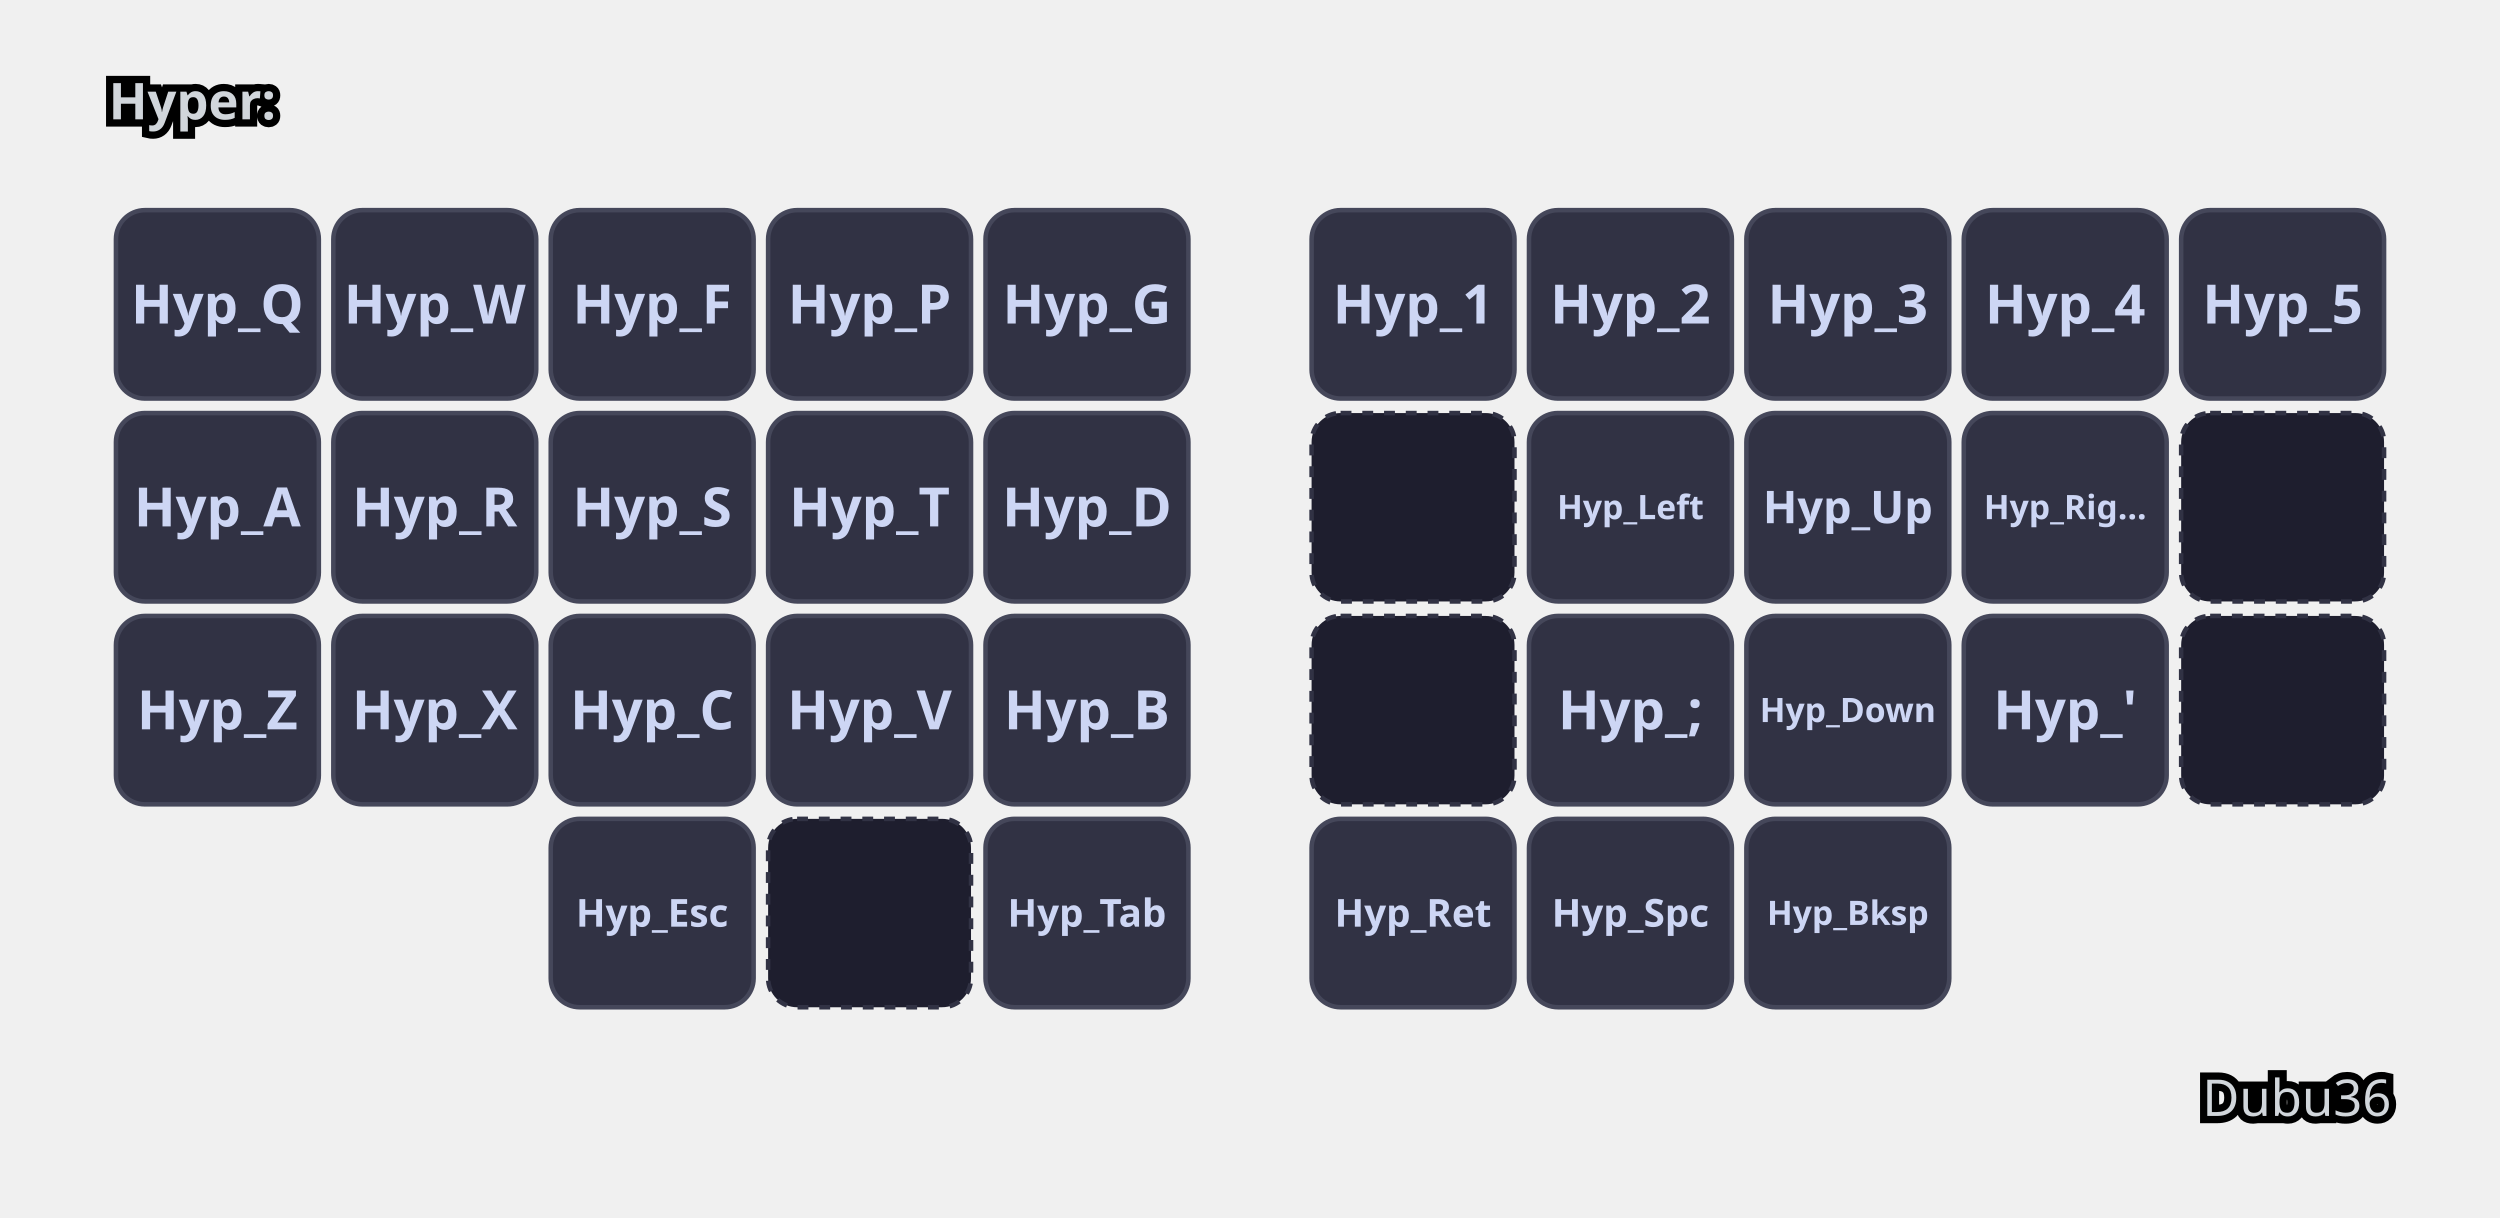
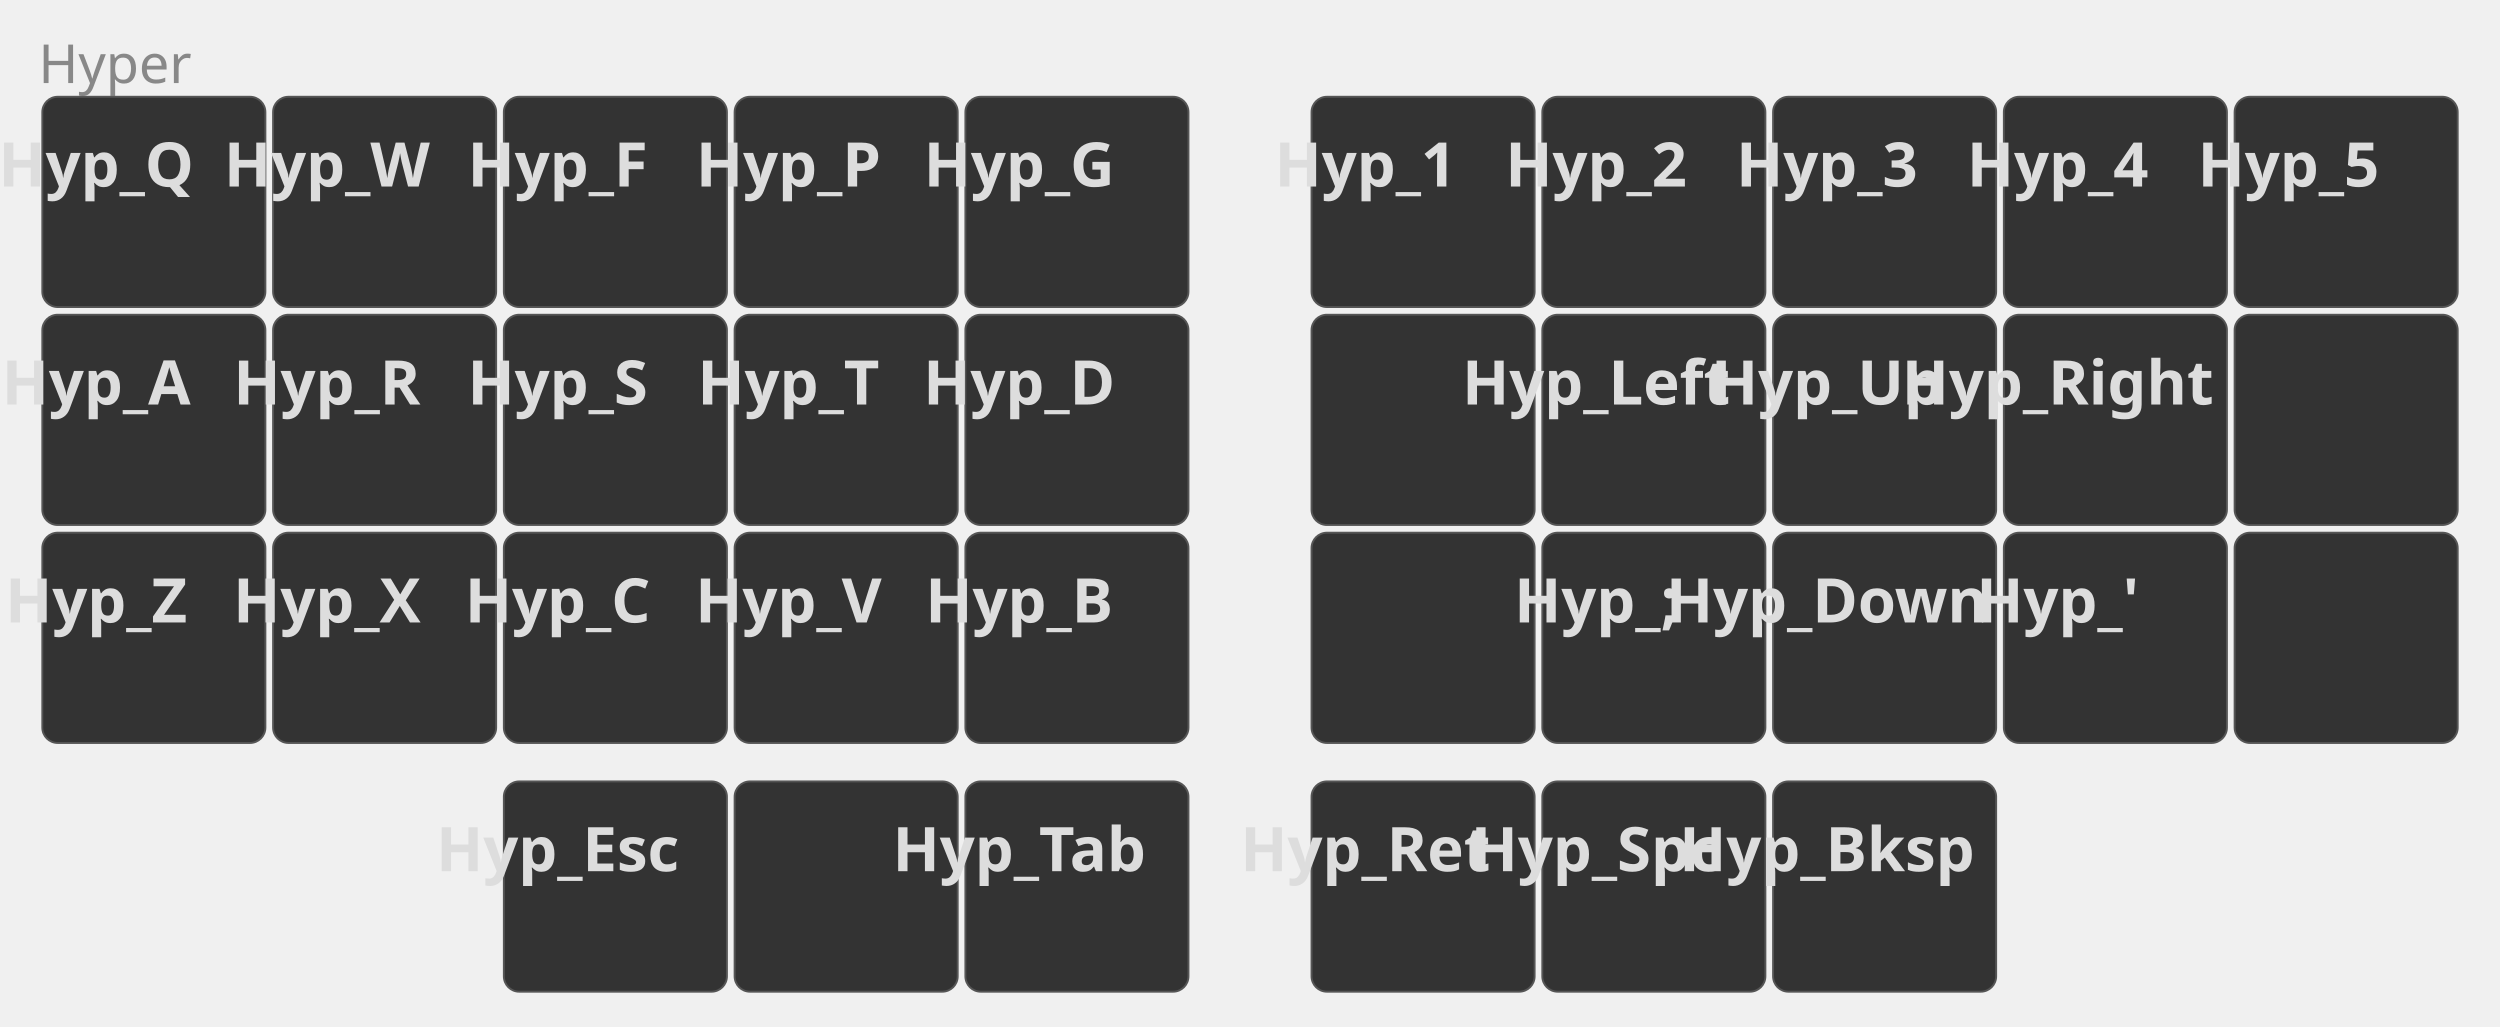
- <svg xmlns="http://www.w3.org/2000/svg" width="690" height="336" viewBox="0 0 690 336" class="keymap">
-   <style>/* inherit to force styles through use tags */
- svg path {
-     fill: inherit;
- }
- 
- /* font and background color specifications */
- svg.keymap {
-     font-family: SFMono-Regular,Consolas,Liberation Mono,Menlo,monospace;
-     font-size: 14px;
-     font-kerning: normal;
-     text-rendering: optimizeLegibility;
-     fill: #24292e;
- }
- 
- /* default key styling */
- rect.key {
-     fill: #f6f8fa;
- }
- 
- rect.key, rect.combo {
-     stroke: #c9cccf;
-     stroke-width: 1;
- }
- 
- /* default key side styling, only used is draw_key_sides is set */
- rect.side {
-     filter: brightness(90%);
- }
- 
- /* color accent for combo boxes */
- rect.combo, rect.combo-separate {
-     fill: #cdf;
- }
- 
- /* color accent for held keys */
- rect.held, rect.combo.held {
-     fill: #fdd;
- }
- 
- /* color accent for ghost (optional) keys */
- rect.ghost, rect.combo.ghost {
-     stroke-dasharray: 4, 4;
-     stroke-width: 2;
- }
- 
- text {
-     text-anchor: middle;
-     dominant-baseline: middle;
- }
- 
- /* styling for layer labels */
- text.label {
-     font-weight: bold;
-     text-anchor: start;
-     stroke: white;
-     stroke-width: 4;
-     paint-order: stroke;
- }
- 
- /* styling for optional footer */
- text.footer {
-     text-anchor: end;
-     dominant-baseline: auto;
-     stroke: white;
-     stroke-width: 4;
-     paint-order: stroke;
- }
- 
- /* styling for combo tap, and key non-tap label text */
- text.combo, text.hold, text.shifted, text.left, text.right, text.tl, text.tr, text.bl, text.br {
-     font-size: 11px;
- }
- 
- text.hold, text.bl, text.br {
-     text-anchor: middle;
-     dominant-baseline: auto;
- }
- 
- text.shifted, text.tl, text.tr {
-     text-anchor: middle;
-     dominant-baseline: hanging;
- }
- 
- text.left, text.tl, text.bl {
-     text-anchor: start;
- }
- 
- text.right, text.tr, text.br {
-     text-anchor: end;
- }
- 
- text.layer-activator {
-     text-decoration: underline;
- }
- 
- /* styling for hold/shifted label text in combo box */
- text.combo.hold, text.combo.shifted, text.combo.left, text.combo.right {
-     font-size: 8px;
- }
- 
- /* lighter symbol for transparent keys */
- text.trans {
-     fill: #7b7e81;
- }
- 
- /* styling for combo dendrons */
- path.combo {
-     stroke-width: 1;
-     stroke: gray;
-     fill: none;
- }
- 
- /* Start Tabler Icons Cleanup */
- /* cannot use height/width with glyphs */
- .icon-tabler &gt; path {
-     fill: inherit;
-     stroke: inherit;
-     stroke-width: 2;
- }
- /* hide tabler's default box */
- .icon-tabler &gt; path[stroke="none"][fill="none"] {
-     visibility: hidden;
- }
- /* End Tabler Icons Cleanup */
- 
- svg.keymap { fill: #d1d6db; }
- rect.key { fill: #3f4750; }
- rect.key, rect.combo { stroke: #60666c; }
- rect.combo, rect.combo-separate { fill: #1f3d7a; }
- rect.held, rect.combo.held { fill: #854747; }
- text.label, text.footer { stroke: black; }
- text.trans { fill: #7e8184; }
- path.combo { stroke: #7f7f7f; }
- 
- svg.keymap {
-   font-family: "IBM Plex Sans", "Segoe UI", sans-serif;
-   background-color: #1e1e2e;
- }
- rect.key {
-   fill: #313244;
-   stroke: #45475a;
-   stroke-width: 1.25;
- }
- rect.key.trans {
-   fill: #1e1e2e;
-   stroke: #313244;
-   stroke-dasharray: 3 3;
- }
- text.tap { fill: #cdd6f4; font-size: 15px; font-weight: 600; }
- text.hold { fill: #a6adc8; font-size: 10px; }
- text.tl { fill: #cdd6f4; font-size: 12px; font-weight: 600; }
- text.tr, use.tr { fill: #cba6f7; font-size: 11px; }
- text.br, use.br, text.bl, use.bl { fill: #fab387; font-size: 11px; }
- text.layer-activator { text-decoration: none; fill: #89b4fa; font-size: 10px; font-weight: 600; }
- 
- /* Tap/hold preference boxes (drawn behind center legend) */
- rect.mod-box {
-   rx: 3;
-   ry: 3;
-   stroke-width: 1.35;
- }
- /* Empty outline = tap-preferred */
- rect.mod-box.tap-preferred {
-   fill: none;
-   stroke: #cdd6f4;
- }
- text.tap.tap-preferred {
-   fill: #cdd6f4;
-   font-size: 10px;
-   font-weight: 600;
- }
- /* Solid fill = hold-preferred */
- rect.mod-box.hold-preferred {
-   fill: #a6adc8;
-   stroke: #a6adc8;
- }
- text.tap.hold-preferred {
-   fill: #1e1e2e;
-   font-size: 10px;
-   font-weight: 700;
- }
- /* Larger solid = sticky tap-hold */
- rect.mod-box.sticky {
-   fill: #cdd6f4;
-   stroke: #cdd6f4;
-   stroke-width: 1.5;
- }
- text.tap.sticky {
-   fill: #1e1e2e;
-   font-size: 11px;
-   font-weight: 700;
- }
- 
- /* Thumb layer activator fills */
- rect.key.thumb-raise { fill: #3f2e1e; stroke: #fab387; }
- rect.key.thumb-lower { fill: #1e2a3f; stroke: #89b4fa; }
- rect.key.thumb-hyper { fill: #3f1e2a; stroke: #f38ba8; }
- rect.key.thumb-mouse { fill: #1e3f28; stroke: #a6e3a1; }
- rect.key.thumb-adjust { fill: #2a1e3f; stroke: #cba6f7; }
- </style>
-   <g transform="translate(30, 0)" class="layer-Hyper">
-     <text x="0" y="28" class="label" id="Hyper">Hyper:</text>
-     <g transform="translate(0, 56)">
-       <g transform="translate(30, 28)" class="key keypos-0">
-         <rect rx="8" ry="8" x="-28" y="-26" width="56" height="52" class="key" />
-         <text x="0" y="0" class="key tap">Hyp_Q</text>
-       </g>
-       <g transform="translate(90, 28)" class="key keypos-1">
-         <rect rx="8" ry="8" x="-28" y="-26" width="56" height="52" class="key" />
-         <text x="0" y="0" class="key tap">Hyp_W</text>
-       </g>
-       <g transform="translate(150, 28)" class="key keypos-2">
-         <rect rx="8" ry="8" x="-28" y="-26" width="56" height="52" class="key" />
-         <text x="0" y="0" class="key tap">Hyp_F</text>
-       </g>
-       <g transform="translate(210, 28)" class="key keypos-3">
-         <rect rx="8" ry="8" x="-28" y="-26" width="56" height="52" class="key" />
-         <text x="0" y="0" class="key tap">Hyp_P</text>
-       </g>
-       <g transform="translate(270, 28)" class="key keypos-4">
-         <rect rx="8" ry="8" x="-28" y="-26" width="56" height="52" class="key" />
-         <text x="0" y="0" class="key tap">Hyp_G</text>
-       </g>
-       <g transform="translate(360, 28)" class="key keypos-5">
-         <rect rx="8" ry="8" x="-28" y="-26" width="56" height="52" class="key" />
-         <text x="0" y="0" class="key tap">Hyp_1</text>
-       </g>
-       <g transform="translate(420, 28)" class="key keypos-6">
-         <rect rx="8" ry="8" x="-28" y="-26" width="56" height="52" class="key" />
-         <text x="0" y="0" class="key tap">Hyp_2</text>
-       </g>
-       <g transform="translate(480, 28)" class="key keypos-7">
-         <rect rx="8" ry="8" x="-28" y="-26" width="56" height="52" class="key" />
-         <text x="0" y="0" class="key tap">Hyp_3</text>
-       </g>
-       <g transform="translate(540, 28)" class="key keypos-8">
-         <rect rx="8" ry="8" x="-28" y="-26" width="56" height="52" class="key" />
-         <text x="0" y="0" class="key tap">Hyp_4</text>
-       </g>
-       <g transform="translate(600, 28)" class="key keypos-9">
-         <rect rx="8" ry="8" x="-28" y="-26" width="56" height="52" class="key" />
-         <text x="0" y="0" class="key tap">Hyp_5</text>
-       </g>
-       <g transform="translate(30, 84)" class="key keypos-10">
-         <rect rx="8" ry="8" x="-28" y="-26" width="56" height="52" class="key" />
-         <text x="0" y="0" class="key tap">Hyp_A</text>
-       </g>
-       <g transform="translate(90, 84)" class="key keypos-11">
-         <rect rx="8" ry="8" x="-28" y="-26" width="56" height="52" class="key" />
-         <text x="0" y="0" class="key tap">Hyp_R</text>
-       </g>
-       <g transform="translate(150, 84)" class="key keypos-12">
-         <rect rx="8" ry="8" x="-28" y="-26" width="56" height="52" class="key" />
-         <text x="0" y="0" class="key tap">Hyp_S</text>
-       </g>
-       <g transform="translate(210, 84)" class="key keypos-13">
-         <rect rx="8" ry="8" x="-28" y="-26" width="56" height="52" class="key" />
-         <text x="0" y="0" class="key tap">Hyp_T</text>
-       </g>
-       <g transform="translate(270, 84)" class="key keypos-14">
-         <rect rx="8" ry="8" x="-28" y="-26" width="56" height="52" class="key" />
-         <text x="0" y="0" class="key tap">Hyp_D</text>
-       </g>
-       <g transform="translate(360, 84)" class="key trans keypos-15">
-         <rect rx="8" ry="8" x="-28" y="-26" width="56" height="52" class="key trans" />
-       </g>
-       <g transform="translate(420, 84)" class="key keypos-16">
-         <rect rx="8" ry="8" x="-28" y="-26" width="56" height="52" class="key" />
-         <text x="0" y="0" class="key tap">
-           <tspan style="font-size: 62%">Hyp_Left</tspan>
-         </text>
-       </g>
-       <g transform="translate(480, 84)" class="key keypos-17">
-         <rect rx="8" ry="8" x="-28" y="-26" width="56" height="52" class="key" />
-         <text x="0" y="0" class="key tap">
-           <tspan style="font-size: 83%">Hyp_Up</tspan>
-         </text>
-       </g>
-       <g transform="translate(540, 84)" class="key keypos-18">
-         <rect rx="8" ry="8" x="-28" y="-26" width="56" height="52" class="key" />
-         <text x="0" y="0" class="key tap">
-           <tspan style="font-size: 62%">Hyp_Rig…</tspan>
-         </text>
-       </g>
-       <g transform="translate(600, 84)" class="key trans keypos-19">
-         <rect rx="8" ry="8" x="-28" y="-26" width="56" height="52" class="key trans" />
-       </g>
-       <g transform="translate(30, 140)" class="key keypos-20">
-         <rect rx="8" ry="8" x="-28" y="-26" width="56" height="52" class="key" />
-         <text x="0" y="0" class="key tap">Hyp_Z</text>
-       </g>
-       <g transform="translate(90, 140)" class="key keypos-21">
-         <rect rx="8" ry="8" x="-28" y="-26" width="56" height="52" class="key" />
-         <text x="0" y="0" class="key tap">Hyp_X</text>
-       </g>
-       <g transform="translate(150, 140)" class="key keypos-22">
-         <rect rx="8" ry="8" x="-28" y="-26" width="56" height="52" class="key" />
-         <text x="0" y="0" class="key tap">Hyp_C</text>
-       </g>
-       <g transform="translate(210, 140)" class="key keypos-23">
-         <rect rx="8" ry="8" x="-28" y="-26" width="56" height="52" class="key" />
-         <text x="0" y="0" class="key tap">Hyp_V</text>
-       </g>
-       <g transform="translate(270, 140)" class="key keypos-24">
-         <rect rx="8" ry="8" x="-28" y="-26" width="56" height="52" class="key" />
-         <text x="0" y="0" class="key tap">Hyp_B</text>
-       </g>
-       <g transform="translate(360, 140)" class="key trans keypos-25">
-         <rect rx="8" ry="8" x="-28" y="-26" width="56" height="52" class="key trans" />
-       </g>
-       <g transform="translate(420, 140)" class="key keypos-26">
-         <rect rx="8" ry="8" x="-28" y="-26" width="56" height="52" class="key" />
-         <text x="0" y="0" class="key tap">Hyp_;</text>
-       </g>
-       <g transform="translate(480, 140)" class="key keypos-27">
-         <rect rx="8" ry="8" x="-28" y="-26" width="56" height="52" class="key" />
-         <text x="0" y="0" class="key tap">
-           <tspan style="font-size: 62%">Hyp_Down</tspan>
-         </text>
-       </g>
-       <g transform="translate(540, 140)" class="key keypos-28">
-         <rect rx="8" ry="8" x="-28" y="-26" width="56" height="52" class="key" />
-         <text x="0" y="0" class="key tap">Hyp_'</text>
-       </g>
-       <g transform="translate(600, 140)" class="key trans keypos-29">
-         <rect rx="8" ry="8" x="-28" y="-26" width="56" height="52" class="key trans" />
-       </g>
-       <g transform="translate(150, 196)" class="key keypos-30">
-         <rect rx="8" ry="8" x="-28" y="-26" width="56" height="52" class="key" />
-         <text x="0" y="0" class="key tap">
-           <tspan style="font-size: 71%">Hyp_Esc</tspan>
-         </text>
-       </g>
-       <g transform="translate(210, 196)" class="key trans keypos-31">
-         <rect rx="8" ry="8" x="-28" y="-26" width="56" height="52" class="key trans" />
-       </g>
-       <g transform="translate(270, 196)" class="key keypos-32">
-         <rect rx="8" ry="8" x="-28" y="-26" width="56" height="52" class="key" />
-         <text x="0" y="0" class="key tap">
-           <tspan style="font-size: 71%">Hyp_Tab</tspan>
-         </text>
-       </g>
-       <g transform="translate(360, 196)" class="key keypos-33">
-         <rect rx="8" ry="8" x="-28" y="-26" width="56" height="52" class="key" />
-         <text x="0" y="0" class="key tap">
-           <tspan style="font-size: 71%">Hyp_Ret</tspan>
-         </text>
-       </g>
-       <g transform="translate(420, 196)" class="key keypos-34">
-         <rect rx="8" ry="8" x="-28" y="-26" width="56" height="52" class="key" />
-         <text x="0" y="0" class="key tap">
-           <tspan style="font-size: 71%">Hyp_Spc</tspan>
-         </text>
-       </g>
-       <g transform="translate(480, 196)" class="key keypos-35">
-         <rect rx="8" ry="8" x="-28" y="-26" width="56" height="52" class="key" />
-         <text x="0" y="0" class="key tap">
-           <tspan style="font-size: 62%">Hyp_Bksp</tspan>
-         </text>
-       </g>
-     </g>
+ <svg xmlns="http://www.w3.org/2000/svg" class="keymap" width="650" height="267" viewBox="-10 -24 650.0 266.68">
+   <style>svg.keymap { background: #1e1e2e; font-family: sans-serif; }
+     rect.keycap { fill: #333333; stroke: #555555; stroke-width: 0.5px; }
+     text { fill: #c8c8c8; text-anchor: middle; dominant-baseline: central; }
+     text.base { font-size: 16px; font-weight: 600; fill: #dddddd; }
+     text.hold { font-size: 11px; }
+     text.sym { font-size: 13px; fill: #9999ff; }
+     text.num { font-size: 13px; fill: #ee9944; }
+     text.edit { font-size: 9px; fill: #ee9944; }
+     text.sticky { font-size: 12px; font-weight: 600; }
+     use.glyph { fill: none; stroke: #c8c8c8; stroke-width: 2.5px;
+                 stroke-linecap: round; stroke-linejoin: round; }
+     use.glyph.sym { stroke: #9999ff; }
+     use.glyph.num { stroke: #ee9944; }
+     use.glyph.base { stroke: #dddddd; }
+     rect.hold-box { stroke-width: 1.2px; }
+     rect.hold-box.tap-preferred.mod { fill: none; stroke: #c8c8c8; }
+     rect.hold-box.tap-preferred.sym { fill: none; stroke: #9999ff; }
+     rect.hold-box.tap-preferred.nav { fill: none; stroke: #ee9944; }
+     rect.hold-box.tap-preferred.fun { fill: none; stroke: #ee7777; }
+     rect.hold-box.hold-preferred.mod { fill: #666666; stroke: #666666; }
+     rect.hold-box.hold-preferred.sym { fill: #6666bb; stroke: #6666bb; }
+     rect.hold-box.hold-preferred.nav { fill: #aa7755; stroke: #aa7755; }
+     rect.hold-box.hold-preferred.fun { fill: #995555; stroke: #995555; }
+     rect.hold-box.sticky.mod { fill: #666666; stroke: #666666; }
+     rect.hold-box.sticky.sym { fill: #6666bb; stroke: #6666bb; }
+     rect.hold-box.sticky.nav { fill: #aa7755; stroke: #aa7755; }
+     rect.hold-box.sticky.fun { fill: #995555; stroke: #995555; }
+     text.hold.hold-preferred.mod, text.sticky.mod { fill: #eeeeee; font-weight: 700; }
+     text.hold.hold-preferred.sym, text.sticky.sym,
+     text.hold.hold-preferred.nav, text.sticky.nav,
+     text.hold.hold-preferred.fun, text.sticky.fun { fill: #1a1a1a; font-weight: 700; }
+     text.hold.tap-preferred { fill: #c8c8c8; }
+     text.title { font-size: 14px; fill: #888888; text-anchor: start; }</style>
+   <defs>
+     <path id="glyph_backspace" class="symbol" transform="scale(0.4) translate(-24,-30)" d="M22,19l10,10 M22,29l10-10 M6,24l10,13h26v-26h-26z" />
+     <path id="glyph_return" class="symbol" transform="scale(0.4) translate(-24,-30)" d="M42,13V27H6 m8-8l-8,8l8,8" />
+     <path id="glyph_space" class="symbol" transform="scale(0.4) translate(-24,-30)" d="M42,24V32H6V24" />
+     <path id="glyph_escape" class="symbol" transform="scale(0.4) translate(-24,-30)" d="M24,24l-18-18 m0,10v-10h10 M24,6A18,18,0,1,1,6,24" />
+     <path id="glyph_up" class="symbol" transform="scale(0.4) translate(-24,-30)" d="M24,42v-36 m-8,6l8-8l8,8" />
+     <path id="glyph_down" class="symbol" transform="scale(0.4) translate(-24,-30)" d="M24,6v36 m-8,-6l8,8l8-8" />
+     <path id="glyph_left" class="symbol" transform="scale(0.4) translate(-24,-30)" d="M42,24h-36 m6-8l-8,8l8,8" />
+     <path id="glyph_right" class="symbol" transform="scale(0.4) translate(-24,-30)" d="M6,24h36 m-6-8l8,8l-8,8" />
+     <path id="glyph_tab" class="symbol" transform="scale(0.4) translate(-24,-30)" d="M6,24h27 m-6-8l8,8l-8,8 M42,12V36" />
+     <path id="glyph_btab" class="symbol" transform="scale(0.4) translate(-24,-30)" d="M42,24h-27 m6-8l-8,8l8,8 M6,12V36" />
+     <path id="glyph_home" class="symbol" transform="scale(0.4) translate(-24,-30)" d="M42,42l-28-28 m0,10v-10h10 m8-8h-26v26" />
+     <path id="glyph_end" class="symbol" transform="scale(0.4) translate(-24,-30)" d="M6,6l28,28 m0-10v10h-10 m-8,8h26v-26" />
+   </defs>
+   <text class="title" x="0" y="-8">Hyper</text>
+   <g transform="translate(0.00,0.00)">
+     <rect class="keycap" x="1.0" y="1.0" width="58.0" height="54.67" rx="4.0" ry="4.0" />
+     <text class="base" x="15.0" y="18.134">Hyp_Q</text>
  </g>
-   <text x="660.0" y="308.0" class="footer">Dubu36</text>
+   <g transform="translate(60.00,0.00)">
+     <rect class="keycap" x="1.0" y="1.0" width="58.0" height="54.67" rx="4.0" ry="4.0" />
+     <text class="base" x="15.0" y="18.134">Hyp_W</text>
+   </g>
+   <g transform="translate(120.00,0.00)">
+     <rect class="keycap" x="1.0" y="1.0" width="58.0" height="54.67" rx="4.0" ry="4.0" />
+     <text class="base" x="15.0" y="18.134">Hyp_F</text>
+   </g>
+   <g transform="translate(180.00,0.00)">
+     <rect class="keycap" x="1.0" y="1.0" width="58.0" height="54.67" rx="4.0" ry="4.0" />
+     <text class="base" x="15.0" y="18.134">Hyp_P</text>
+   </g>
+   <g transform="translate(240.00,0.00)">
+     <rect class="keycap" x="1.0" y="1.0" width="58.0" height="54.67" rx="4.0" ry="4.0" />
+     <text class="base" x="15.0" y="18.134">Hyp_G</text>
+   </g>
+   <g transform="translate(330.00,0.00)">
+     <rect class="keycap" x="1.0" y="1.0" width="58.0" height="54.67" rx="4.0" ry="4.0" />
+     <text class="base" x="15.0" y="18.134">Hyp_1</text>
+   </g>
+   <g transform="translate(390.00,0.00)">
+     <rect class="keycap" x="1.0" y="1.0" width="58.0" height="54.67" rx="4.0" ry="4.0" />
+     <text class="base" x="15.0" y="18.134">Hyp_2</text>
+   </g>
+   <g transform="translate(450.00,0.00)">
+     <rect class="keycap" x="1.0" y="1.0" width="58.0" height="54.67" rx="4.0" ry="4.0" />
+     <text class="base" x="15.0" y="18.134">Hyp_3</text>
+   </g>
+   <g transform="translate(510.00,0.00)">
+     <rect class="keycap" x="1.0" y="1.0" width="58.0" height="54.67" rx="4.0" ry="4.0" />
+     <text class="base" x="15.0" y="18.134">Hyp_4</text>
+   </g>
+   <g transform="translate(570.00,0.00)">
+     <rect class="keycap" x="1.0" y="1.0" width="58.0" height="54.67" rx="4.0" ry="4.0" />
+     <text class="base" x="15.0" y="18.134">Hyp_5</text>
+   </g>
+   <g transform="translate(0.00,56.67)">
+     <rect class="keycap" x="1.0" y="1.0" width="58.0" height="54.67" rx="4.0" ry="4.0" />
+     <text class="base" x="15.0" y="18.134">Hyp_A</text>
+   </g>
+   <g transform="translate(60.00,56.67)">
+     <rect class="keycap" x="1.0" y="1.0" width="58.0" height="54.67" rx="4.0" ry="4.0" />
+     <text class="base" x="15.0" y="18.134">Hyp_R</text>
+   </g>
+   <g transform="translate(120.00,56.67)">
+     <rect class="keycap" x="1.0" y="1.0" width="58.0" height="54.67" rx="4.0" ry="4.0" />
+     <text class="base" x="15.0" y="18.134">Hyp_S</text>
+   </g>
+   <g transform="translate(180.00,56.67)">
+     <rect class="keycap" x="1.0" y="1.0" width="58.0" height="54.67" rx="4.0" ry="4.0" />
+     <text class="base" x="15.0" y="18.134">Hyp_T</text>
+   </g>
+   <g transform="translate(240.00,56.67)">
+     <rect class="keycap" x="1.0" y="1.0" width="58.0" height="54.67" rx="4.0" ry="4.0" />
+     <text class="base" x="15.0" y="18.134">Hyp_D</text>
+   </g>
+   <g transform="translate(330.00,56.67)">
+     <rect class="keycap" x="1.0" y="1.0" width="58.0" height="54.67" rx="4.0" ry="4.0" />
+   </g>
+   <g transform="translate(390.00,56.67)">
+     <rect class="keycap" x="1.0" y="1.0" width="58.0" height="54.67" rx="4.0" ry="4.0" />
+     <text class="base" x="15.0" y="18.134">Hyp_Left</text>
+   </g>
+   <g transform="translate(450.00,56.67)">
+     <rect class="keycap" x="1.0" y="1.0" width="58.0" height="54.67" rx="4.0" ry="4.0" />
+     <text class="base" x="15.0" y="18.134">Hyp_Up</text>
+   </g>
+   <g transform="translate(510.00,56.67)">
+     <rect class="keycap" x="1.0" y="1.0" width="58.0" height="54.67" rx="4.0" ry="4.0" />
+     <text class="base" x="15.0" y="18.134">Hyp_Right</text>
+   </g>
+   <g transform="translate(570.00,56.67)">
+     <rect class="keycap" x="1.0" y="1.0" width="58.0" height="54.67" rx="4.0" ry="4.0" />
+   </g>
+   <g transform="translate(0.00,113.34)">
+     <rect class="keycap" x="1.0" y="1.0" width="58.0" height="54.67" rx="4.0" ry="4.0" />
+     <text class="base" x="15.0" y="18.134">Hyp_Z</text>
+   </g>
+   <g transform="translate(60.00,113.34)">
+     <rect class="keycap" x="1.0" y="1.0" width="58.0" height="54.67" rx="4.0" ry="4.0" />
+     <text class="base" x="15.0" y="18.134">Hyp_X</text>
+   </g>
+   <g transform="translate(120.00,113.34)">
+     <rect class="keycap" x="1.0" y="1.0" width="58.0" height="54.67" rx="4.0" ry="4.0" />
+     <text class="base" x="15.0" y="18.134">Hyp_C</text>
+   </g>
+   <g transform="translate(180.00,113.34)">
+     <rect class="keycap" x="1.0" y="1.0" width="58.0" height="54.67" rx="4.0" ry="4.0" />
+     <text class="base" x="15.0" y="18.134">Hyp_V</text>
+   </g>
+   <g transform="translate(240.00,113.34)">
+     <rect class="keycap" x="1.0" y="1.0" width="58.0" height="54.67" rx="4.0" ry="4.0" />
+     <text class="base" x="15.0" y="18.134">Hyp_B</text>
+   </g>
+   <g transform="translate(330.00,113.34)">
+     <rect class="keycap" x="1.0" y="1.0" width="58.0" height="54.67" rx="4.0" ry="4.0" />
+   </g>
+   <g transform="translate(390.00,113.34)">
+     <rect class="keycap" x="1.0" y="1.0" width="58.0" height="54.67" rx="4.0" ry="4.0" />
+     <text class="base" x="15.0" y="18.134">Hyp_;</text>
+   </g>
+   <g transform="translate(450.00,113.34)">
+     <rect class="keycap" x="1.0" y="1.0" width="58.0" height="54.67" rx="4.0" ry="4.0" />
+     <text class="base" x="15.0" y="18.134">Hyp_Down</text>
+   </g>
+   <g transform="translate(510.00,113.34)">
+     <rect class="keycap" x="1.0" y="1.0" width="58.0" height="54.67" rx="4.0" ry="4.0" />
+     <text class="base" x="15.0" y="18.134">Hyp_'</text>
+   </g>
+   <g transform="translate(570.00,113.34)">
+     <rect class="keycap" x="1.0" y="1.0" width="58.0" height="54.67" rx="4.0" ry="4.0" />
+   </g>
+   <g transform="translate(120.00,178.01)">
+     <rect class="keycap" x="1.0" y="1.0" width="58.0" height="54.67" rx="4.0" ry="4.0" />
+     <text class="base" x="15.0" y="18.134">Hyp_Esc</text>
+   </g>
+   <g transform="translate(180.00,178.01)">
+     <rect class="keycap" x="1.0" y="1.0" width="58.0" height="54.67" rx="4.0" ry="4.0" />
+   </g>
+   <g transform="translate(240.00,178.01)">
+     <rect class="keycap" x="1.0" y="1.0" width="58.0" height="54.67" rx="4.0" ry="4.0" />
+     <text class="base" x="15.0" y="18.134">Hyp_Tab</text>
+   </g>
+   <g transform="translate(330.00,178.01)">
+     <rect class="keycap" x="1.0" y="1.0" width="58.0" height="54.67" rx="4.0" ry="4.0" />
+     <text class="base" x="15.0" y="18.134">Hyp_Ret</text>
+   </g>
+   <g transform="translate(390.00,178.01)">
+     <rect class="keycap" x="1.0" y="1.0" width="58.0" height="54.67" rx="4.0" ry="4.0" />
+     <text class="base" x="15.0" y="18.134">Hyp_Spc</text>
+   </g>
+   <g transform="translate(450.00,178.01)">
+     <rect class="keycap" x="1.0" y="1.0" width="58.0" height="54.67" rx="4.0" ry="4.0" />
+     <text class="base" x="15.0" y="18.134">Hyp_Bksp</text>
+   </g>
</svg>
